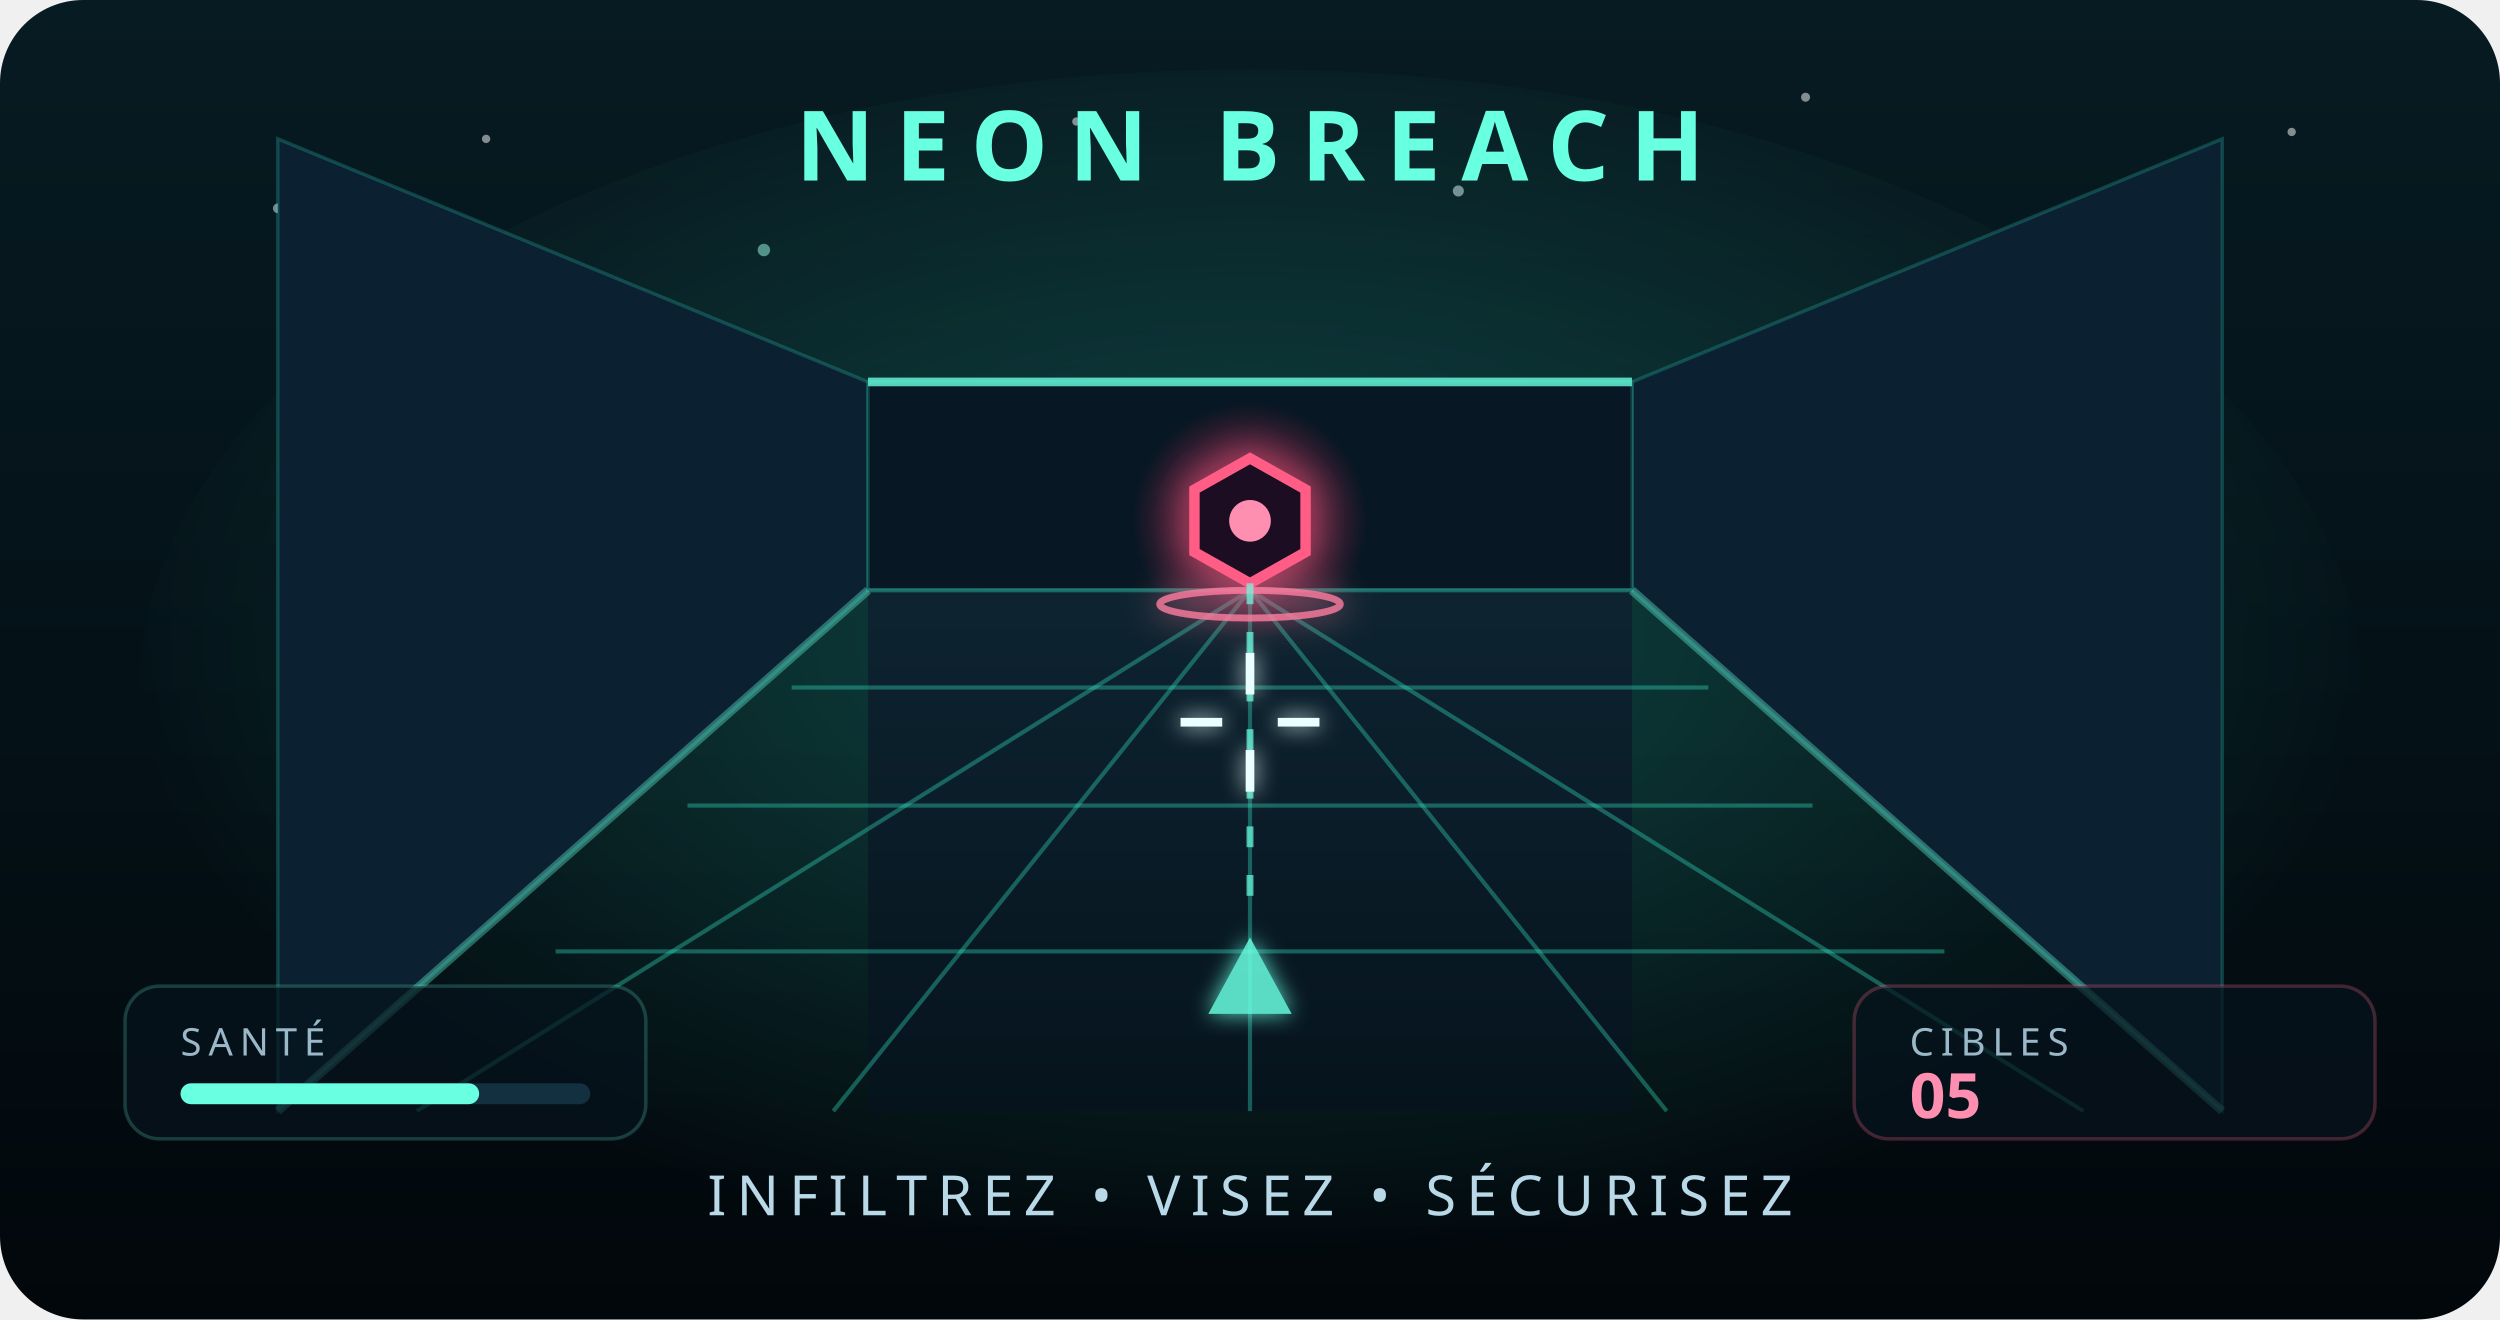
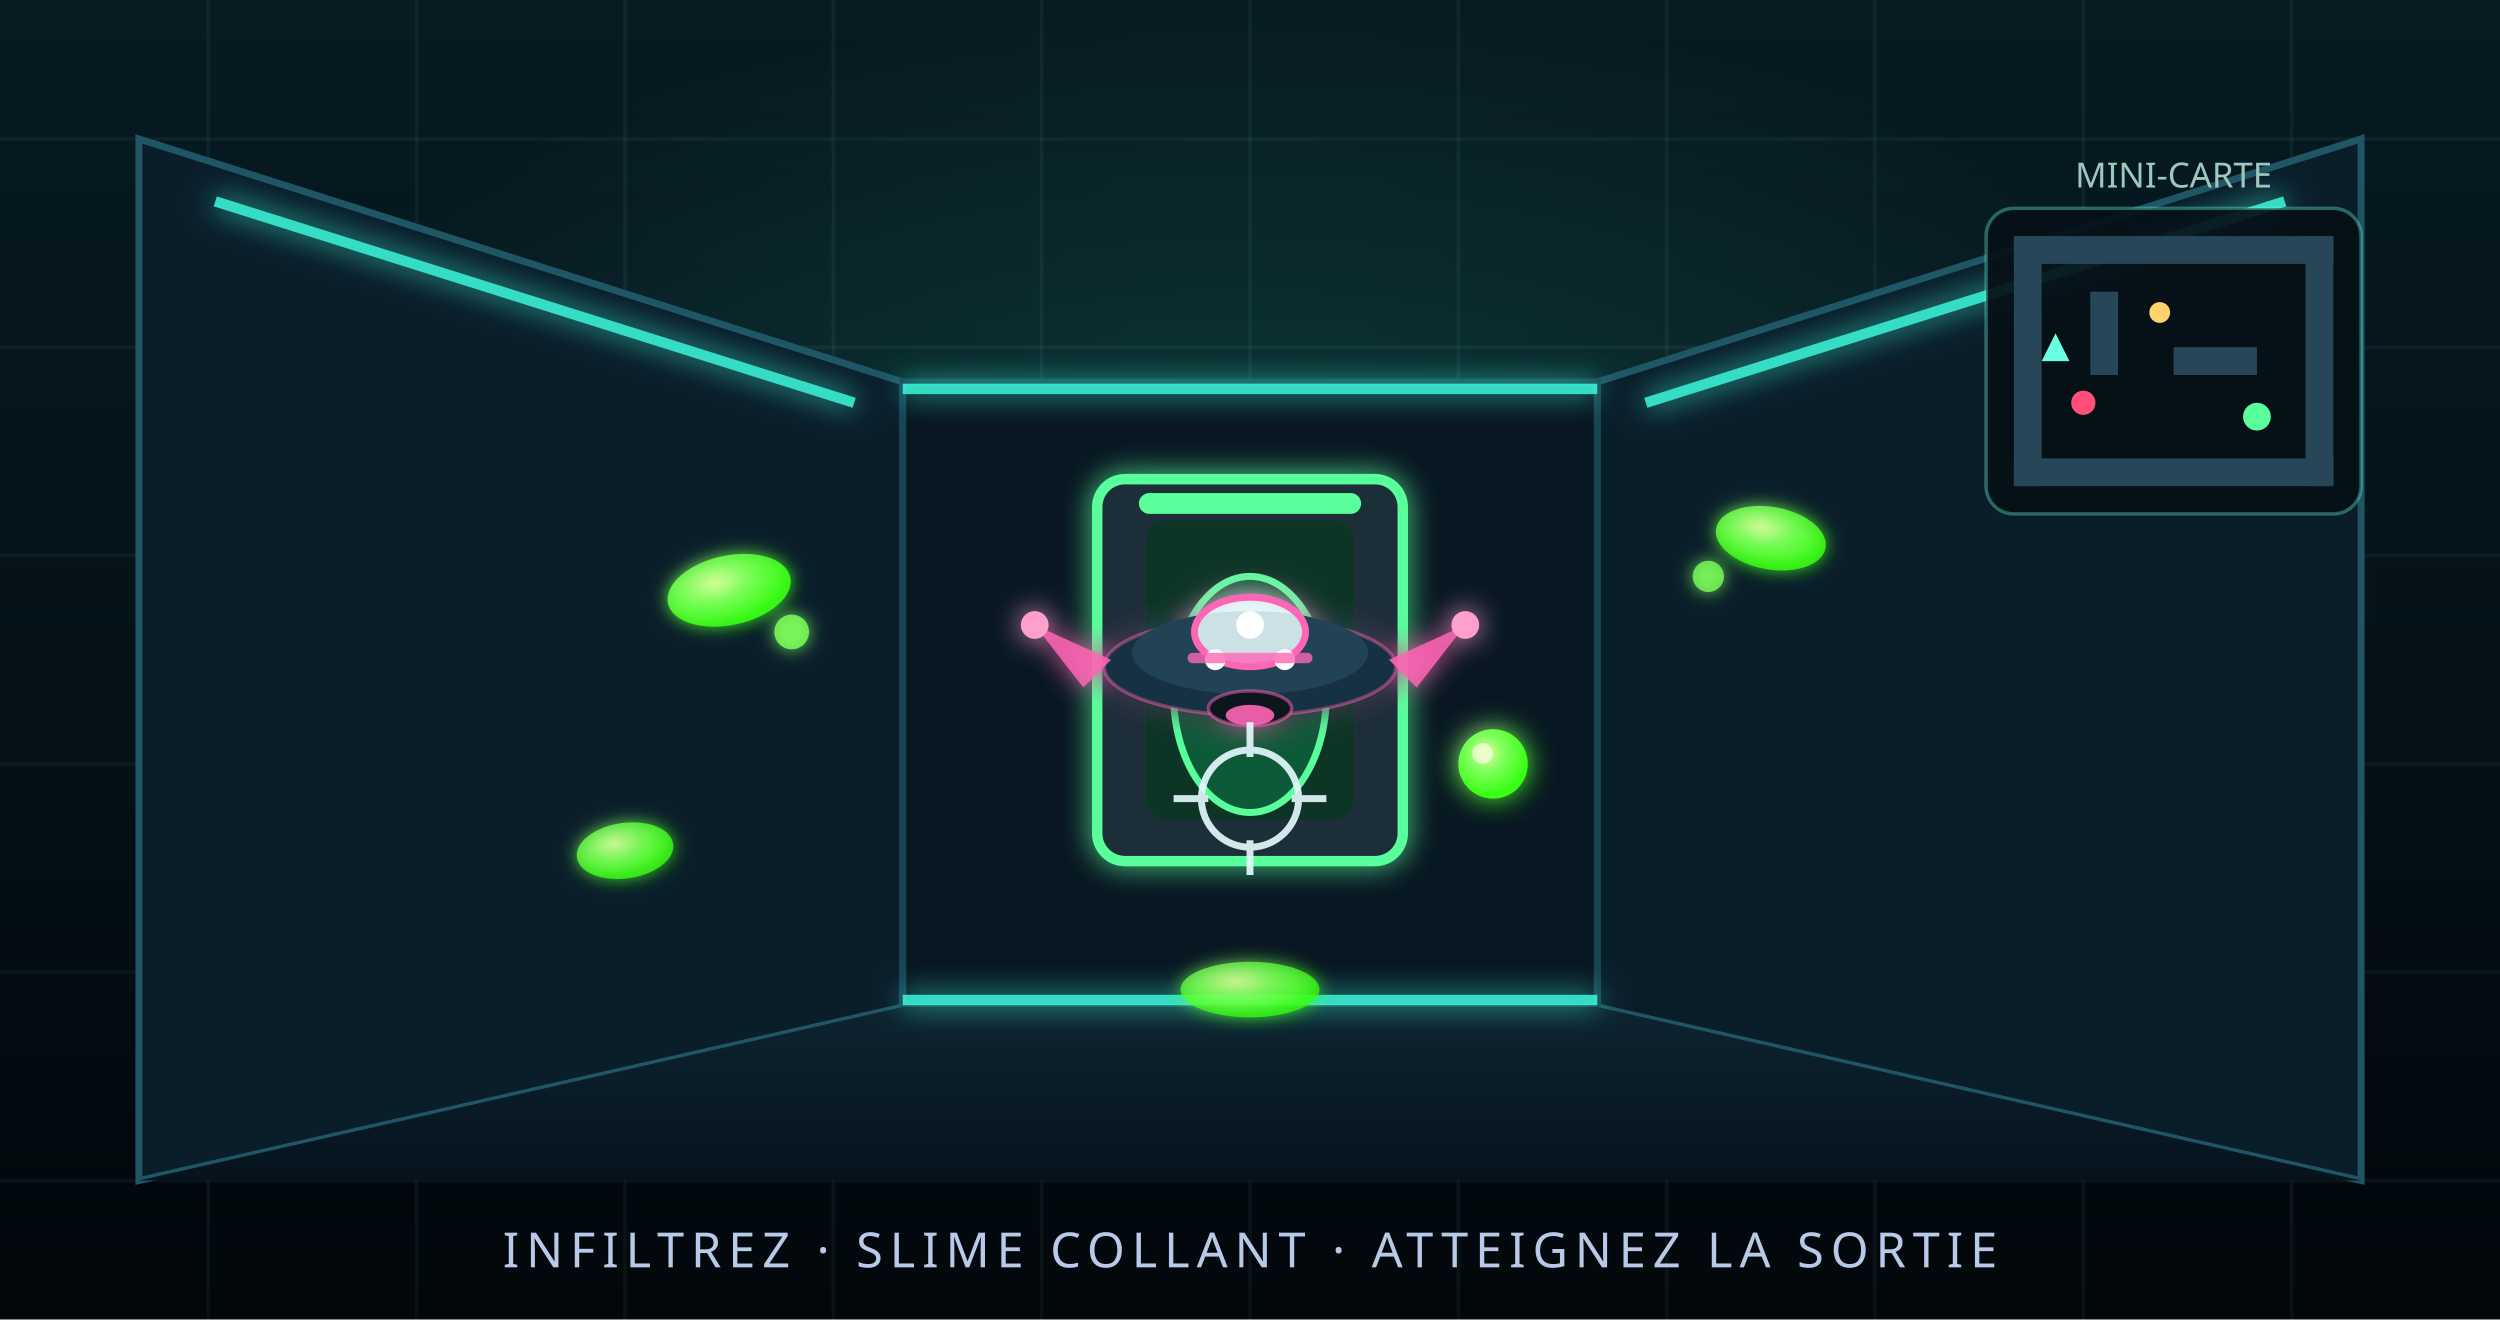
- <svg xmlns="http://www.w3.org/2000/svg" viewBox="0 0 720 380" role="img" aria-label="Aperçu de Neon Breach">
+ <svg xmlns="http://www.w3.org/2000/svg" viewBox="0 0 720 380" role="img" aria-labelledby="title desc">
  <defs>
    <linearGradient id="bg" x1="0" y1="0" x2="0" y2="1">
      <stop offset="0" stop-color="#071b22" />
      <stop offset="0.55" stop-color="#041117" />
      <stop offset="1" stop-color="#02070b" />
    </linearGradient>
    <linearGradient id="floor" x1="0" y1="0" x2="0" y2="1">
      <stop offset="0" stop-color="#0d2430" />
      <stop offset="1" stop-color="#06131d" />
    </linearGradient>
-     <radialGradient id="glow" cx="50%" cy="45%" r="50%">
-       <stop offset="0" stop-color="#39ffd9" stop-opacity="0.22" />
+     <radialGradient id="glow" cx="50%" cy="45%" r="45%">
+       <stop offset="0" stop-color="#39ffd9" stop-opacity="0.18" />
      <stop offset="1" stop-color="#39ffd9" stop-opacity="0" />
    </radialGradient>
-     <radialGradient id="enemyGlow" cx="50%" cy="50%" r="50%">
-       <stop offset="0" stop-color="#ff5a86" stop-opacity="0.9" />
-       <stop offset="1" stop-color="#ff2f66" stop-opacity="0" />
+     <radialGradient id="slime" cx="40%" cy="35%" r="60%">
+       <stop offset="0" stop-color="#d8ff9a" />
+       <stop offset="0.45" stop-color="#7cff5a" />
+       <stop offset="1" stop-color="#39ff14" />
    </radialGradient>
    <filter id="neon" x="-40%" y="-40%" width="180%" height="180%">
-       <feGaussianBlur stdDeviation="5" result="b" />
+       <feGaussianBlur stdDeviation="4" result="b" />
      <feMerge>
        <feMergeNode in="b" />
        <feMergeNode in="SourceGraphic" />
      </feMerge>
    </filter>
    <filter id="soft" x="-30%" y="-30%" width="160%" height="160%">
-       <feGaussianBlur stdDeviation="3" result="b" />
+       <feGaussianBlur stdDeviation="2.5" result="b" />
      <feMerge>
        <feMergeNode in="b" />
        <feMergeNode in="SourceGraphic" />
      </feMerge>
    </filter>
  </defs>
-   <rect width="720" height="380" rx="24" fill="url(#bg)" />
-   <ellipse cx="360" cy="200" rx="320" ry="180" fill="url(#glow)" />
-   <g opacity="0.5">
-     <circle cx="80" cy="60" r="1.4" fill="#dffcff" />
-     <circle cx="140" cy="40" r="1.2" fill="#ffffff" />
-     <circle cx="220" cy="72" r="1.8" fill="#9fffe9" />
-     <circle cx="310" cy="35" r="1.2" fill="#ffffff" />
-     <circle cx="420" cy="55" r="1.6" fill="#dffcff" />
-     <circle cx="520" cy="28" r="1.3" fill="#ffffff" />
-     <circle cx="610" cy="66" r="1.7" fill="#9fffe9" />
-     <circle cx="660" cy="38" r="1.2" fill="#ffffff" />
+   <rect width="720" height="380" fill="url(#bg)" />
+   <rect width="720" height="380" fill="url(#glow)" />
+   <g stroke="#9bfff0" stroke-opacity="0.05" stroke-width="1">
+     <path d="M0 40H720M0 100H720M0 160H720M0 220H720M0 280H720M0 340H720" />
+     <path d="M60 0V380M120 0V380M180 0V380M240 0V380M300 0V380M360 0V380M420 0V380M480 0V380M540 0V380M600 0V380M660 0V380" />
  </g>
-   <path d="M80 320 L250 170 L250 110 L80 40 Z" fill="#0b2030" stroke="#2fead0" stroke-opacity="0.22" />
-   <path d="M640 320 L470 170 L470 110 L640 40 Z" fill="#0b2030" stroke="#2fead0" stroke-opacity="0.22" />
-   <rect x="250" y="110" width="220" height="60" fill="#071723" stroke="#2fead0" stroke-opacity="0.18" />
-   <rect x="250" y="170" width="220" height="150" fill="url(#floor)" />
-   <g stroke="#36e8c8" stroke-opacity="0.35" stroke-width="1.2">
-     <line x1="360" y1="170" x2="120" y2="320" />
-     <line x1="360" y1="170" x2="240" y2="320" />
-     <line x1="360" y1="170" x2="360" y2="320" />
-     <line x1="360" y1="170" x2="480" y2="320" />
-     <line x1="360" y1="170" x2="600" y2="320" />
-     <line x1="250" y1="170" x2="470" y2="170" />
-     <line x1="228" y1="198" x2="492" y2="198" />
-     <line x1="198" y1="232" x2="522" y2="232" />
-     <line x1="160" y1="274" x2="560" y2="274" />
+   <path d="M40 40 L260 110 L260 290 L40 340 Z" fill="#0a1e2a" stroke="#1f5564" stroke-width="2" />
+   <path d="M680 40 L460 110 L460 290 L680 340 Z" fill="#0a1e2a" stroke="#1f5564" stroke-width="2" />
+   <path d="M260 110 L460 110 L460 290 L260 290 Z" fill="#081722" stroke="#184453" stroke-width="2" />
+   <path d="M40 340 L260 290 L460 290 L680 340 Z" fill="url(#floor)" />
+   <g stroke="#3dffe0" stroke-width="3" opacity="0.85" filter="url(#neon)">
+     <line x1="62" y1="58" x2="246" y2="116" />
+     <line x1="658" y1="58" x2="474" y2="116" />
+     <line x1="260" y1="112" x2="460" y2="112" />
+     <line x1="260" y1="288" x2="460" y2="288" />
  </g>
-   <line x1="250" y1="170" x2="470" y2="170" stroke="#69ffe1" stroke-width="3" filter="url(#neon)" />
-   <line x1="250" y1="110" x2="250" y2="170" stroke="#69ffe1" stroke-width="3" filter="url(#soft)" />
-   <line x1="470" y1="110" x2="470" y2="170" stroke="#69ffe1" stroke-width="3" filter="url(#soft)" />
-   <line x1="250" y1="110" x2="470" y2="110" stroke="#69ffe1" stroke-width="2.5" opacity="0.8" />
-   <line x1="80" y1="320" x2="250" y2="170" stroke="#69ffe1" stroke-width="2.5" opacity="0.35" />
-   <line x1="640" y1="320" x2="470" y2="170" stroke="#69ffe1" stroke-width="2.5" opacity="0.35" />
-   <circle cx="360" cy="150" r="34" fill="url(#enemyGlow)" opacity="0.8" />
-   <g transform="translate(360 150)" filter="url(#neon)">
-     <polygon points="0,-18 16,-9 16,9 0,18 -16,9 -16,-9" fill="#1a1020" stroke="#ff5d86" stroke-width="3" />
-     <circle cx="0" cy="0" r="6" fill="#ff8fb0" />
-     <ellipse cx="0" cy="24" rx="26" ry="4" fill="none" stroke="#ff7aa0" stroke-width="2" opacity="0.8" />
+   <g transform="translate(360,200)" filter="url(#neon)">
+     <rect x="-44" y="-62" width="88" height="110" rx="8" fill="#1c2e38" stroke="#58ff9a" stroke-width="3" />
+     <rect x="-30" y="-50" width="60" height="86" rx="6" fill="#0a3a22" fill-opacity="0.7" />
+     <ellipse cx="0" cy="0" rx="22" ry="34" fill="#1aff88" fill-opacity="0.18" stroke="#58ff9a" stroke-width="2" />
+     <rect x="-32" y="-58" width="64" height="6" rx="3" fill="#58ff9a" />
  </g>
-   <path d="M360 270 L348 292 L372 292 Z" fill="#69ffe1" opacity="0.85" filter="url(#soft)" />
-   <line x1="360" y1="168" x2="360" y2="258" stroke="#69ffe1" stroke-width="2" stroke-dasharray="6 8" opacity="0.7" />
-   <g stroke="#eaffff" stroke-width="2.5" filter="url(#soft)">
-     <line x1="360" y1="188" x2="360" y2="200" />
-     <line x1="360" y1="216" x2="360" y2="228" />
-     <line x1="340" y1="208" x2="352" y2="208" />
-     <line x1="368" y1="208" x2="380" y2="208" />
+   <g filter="url(#soft)">
+     <ellipse cx="210" cy="170" rx="18" ry="10" fill="url(#slime)" opacity="0.9" transform="rotate(-12 210 170)" />
+     <ellipse cx="510" cy="155" rx="16" ry="9" fill="url(#slime)" opacity="0.85" transform="rotate(10 510 155)" />
+     <ellipse cx="180" cy="245" rx="14" ry="8" fill="url(#slime)" opacity="0.8" transform="rotate(-8 180 245)" />
+     <ellipse cx="360" cy="285" rx="20" ry="8" fill="url(#slime)" opacity="0.75" />
+     <circle cx="228" cy="182" r="5" fill="#7cff5a" opacity="0.85" />
+     <circle cx="492" cy="166" r="4.5" fill="#7cff5a" opacity="0.8" />
  </g>
-   <rect x="36" y="284" width="150" height="44" rx="10" fill="#06131d" fill-opacity="0.7" stroke="#69ffe1" stroke-opacity="0.2" />
-   <text x="52" y="304" fill="#9ab8c8" font-family="system-ui,Segoe UI,sans-serif" font-size="11" letter-spacing="2">SANTÉ</text>
-   <rect x="52" y="312" width="118" height="6" rx="3" fill="#133040" />
-   <rect x="52" y="312" width="86" height="6" rx="3" fill="#69ffe1" />
-   <rect x="534" y="284" width="150" height="44" rx="10" fill="#06131d" fill-opacity="0.7" stroke="#ff6b8f" stroke-opacity="0.25" />
-   <text x="550" y="304" fill="#9ab8c8" font-family="system-ui,Segoe UI,sans-serif" font-size="11" letter-spacing="2">CIBLES</text>
-   <text x="550" y="322" fill="#ff8fb0" font-family="system-ui,Segoe UI,sans-serif" font-size="18" font-weight="700">05</text>
-   <text x="360" y="52" text-anchor="middle" fill="#69ffe1" font-family="system-ui,Segoe UI,sans-serif" font-weight="800" font-size="28" letter-spacing="6">NEON BREACH</text>
-   <text x="360" y="350" text-anchor="middle" fill="#b9d8e8" font-family="system-ui,Segoe UI,sans-serif" font-size="16" letter-spacing="3">INFILTREZ • VISEZ • SÉCURISEZ</text>
+   <g transform="translate(360,188)" filter="url(#neon)">
+     <ellipse cx="0" cy="4" rx="42" ry="14" fill="#163142" stroke="#ff65b5" stroke-opacity="0.4" />
+     <ellipse cx="0" cy="0" rx="34" ry="12" fill="#204255" />
+     <ellipse cx="0" cy="-6" rx="16" ry="10" fill="#e9fdff" fill-opacity="0.85" stroke="#ff65b5" stroke-width="2" />
+     <circle cx="0" cy="-8" r="4" fill="#ffffff" />
+     <path d="M-40 2 L-62 -8 L-48 10 Z" fill="#ff65b5" fill-opacity="0.85" />
+     <path d="M40 2 L62 -8 L48 10 Z" fill="#ff65b5" fill-opacity="0.85" />
+     <circle cx="-62" cy="-8" r="4" fill="#ff9fce" />
+     <circle cx="62" cy="-8" r="4" fill="#ff9fce" />
+     <ellipse cx="0" cy="16" rx="12" ry="5" fill="#09161d" stroke="#ff65b5" stroke-opacity="0.5" />
+     <ellipse cx="0" cy="18" rx="7" ry="3" fill="#ff65b5" fill-opacity="0.9" />
+     <circle cx="-10" cy="2" r="3" fill="#fff" />
+     <circle cx="10" cy="2" r="3" fill="#fff" />
+     <rect x="-18" y="0" width="36" height="3" rx="1.5" fill="#ff65b5" fill-opacity="0.8" />
+   </g>
+   <g transform="translate(430,220)" filter="url(#neon)">
+     <circle cx="0" cy="0" r="10" fill="url(#slime)" />
+     <circle cx="-3" cy="-3" r="3" fill="#f2ffd8" fill-opacity="0.8" />
+   </g>
+   <g transform="translate(572,60)">
+     <rect x="0" y="0" width="108" height="88" rx="8" fill="rgba(6,16,22,0.92)" stroke="#69ffe1" stroke-opacity="0.35" />
+     <g fill="#274657">
+       <rect x="8" y="8" width="92" height="8" />
+       <rect x="8" y="72" width="92" height="8" />
+       <rect x="8" y="8" width="8" height="72" />
+       <rect x="92" y="8" width="8" height="72" />
+       <rect x="30" y="24" width="8" height="24" />
+       <rect x="54" y="40" width="24" height="8" />
+     </g>
+     <circle cx="78" cy="60" r="4" fill="#58ff9a" />
+     <circle cx="28" cy="56" r="3.5" fill="#ff4f78" />
+     <circle cx="50" cy="30" r="3" fill="#ffd36b" />
+     <polygon points="20,36 16,44 24,44" fill="#69ffe1" />
+     <text x="54" y="-6" text-anchor="middle" fill="#9dc8c0" font-family="system-ui,sans-serif" font-size="10">MINI-CARTE</text>
+   </g>
+   <g stroke="#e8fbff" stroke-width="2" opacity="0.9">
+     <circle cx="360" cy="230" r="14" fill="none" />
+     <line x1="360" y1="208" x2="360" y2="218" />
+     <line x1="360" y1="242" x2="360" y2="252" />
+     <line x1="338" y1="230" x2="348" y2="230" />
+     <line x1="372" y1="230" x2="382" y2="230" />
+   </g>
+   <text x="360" y="365" text-anchor="middle" fill="#b9c9e8" font-family="system-ui,'Space Grotesk',sans-serif" font-size="14" letter-spacing="2">INFILTREZ · SLIME COLLANT · ATTEIGNEZ LA SORTIE</text>
</svg>
